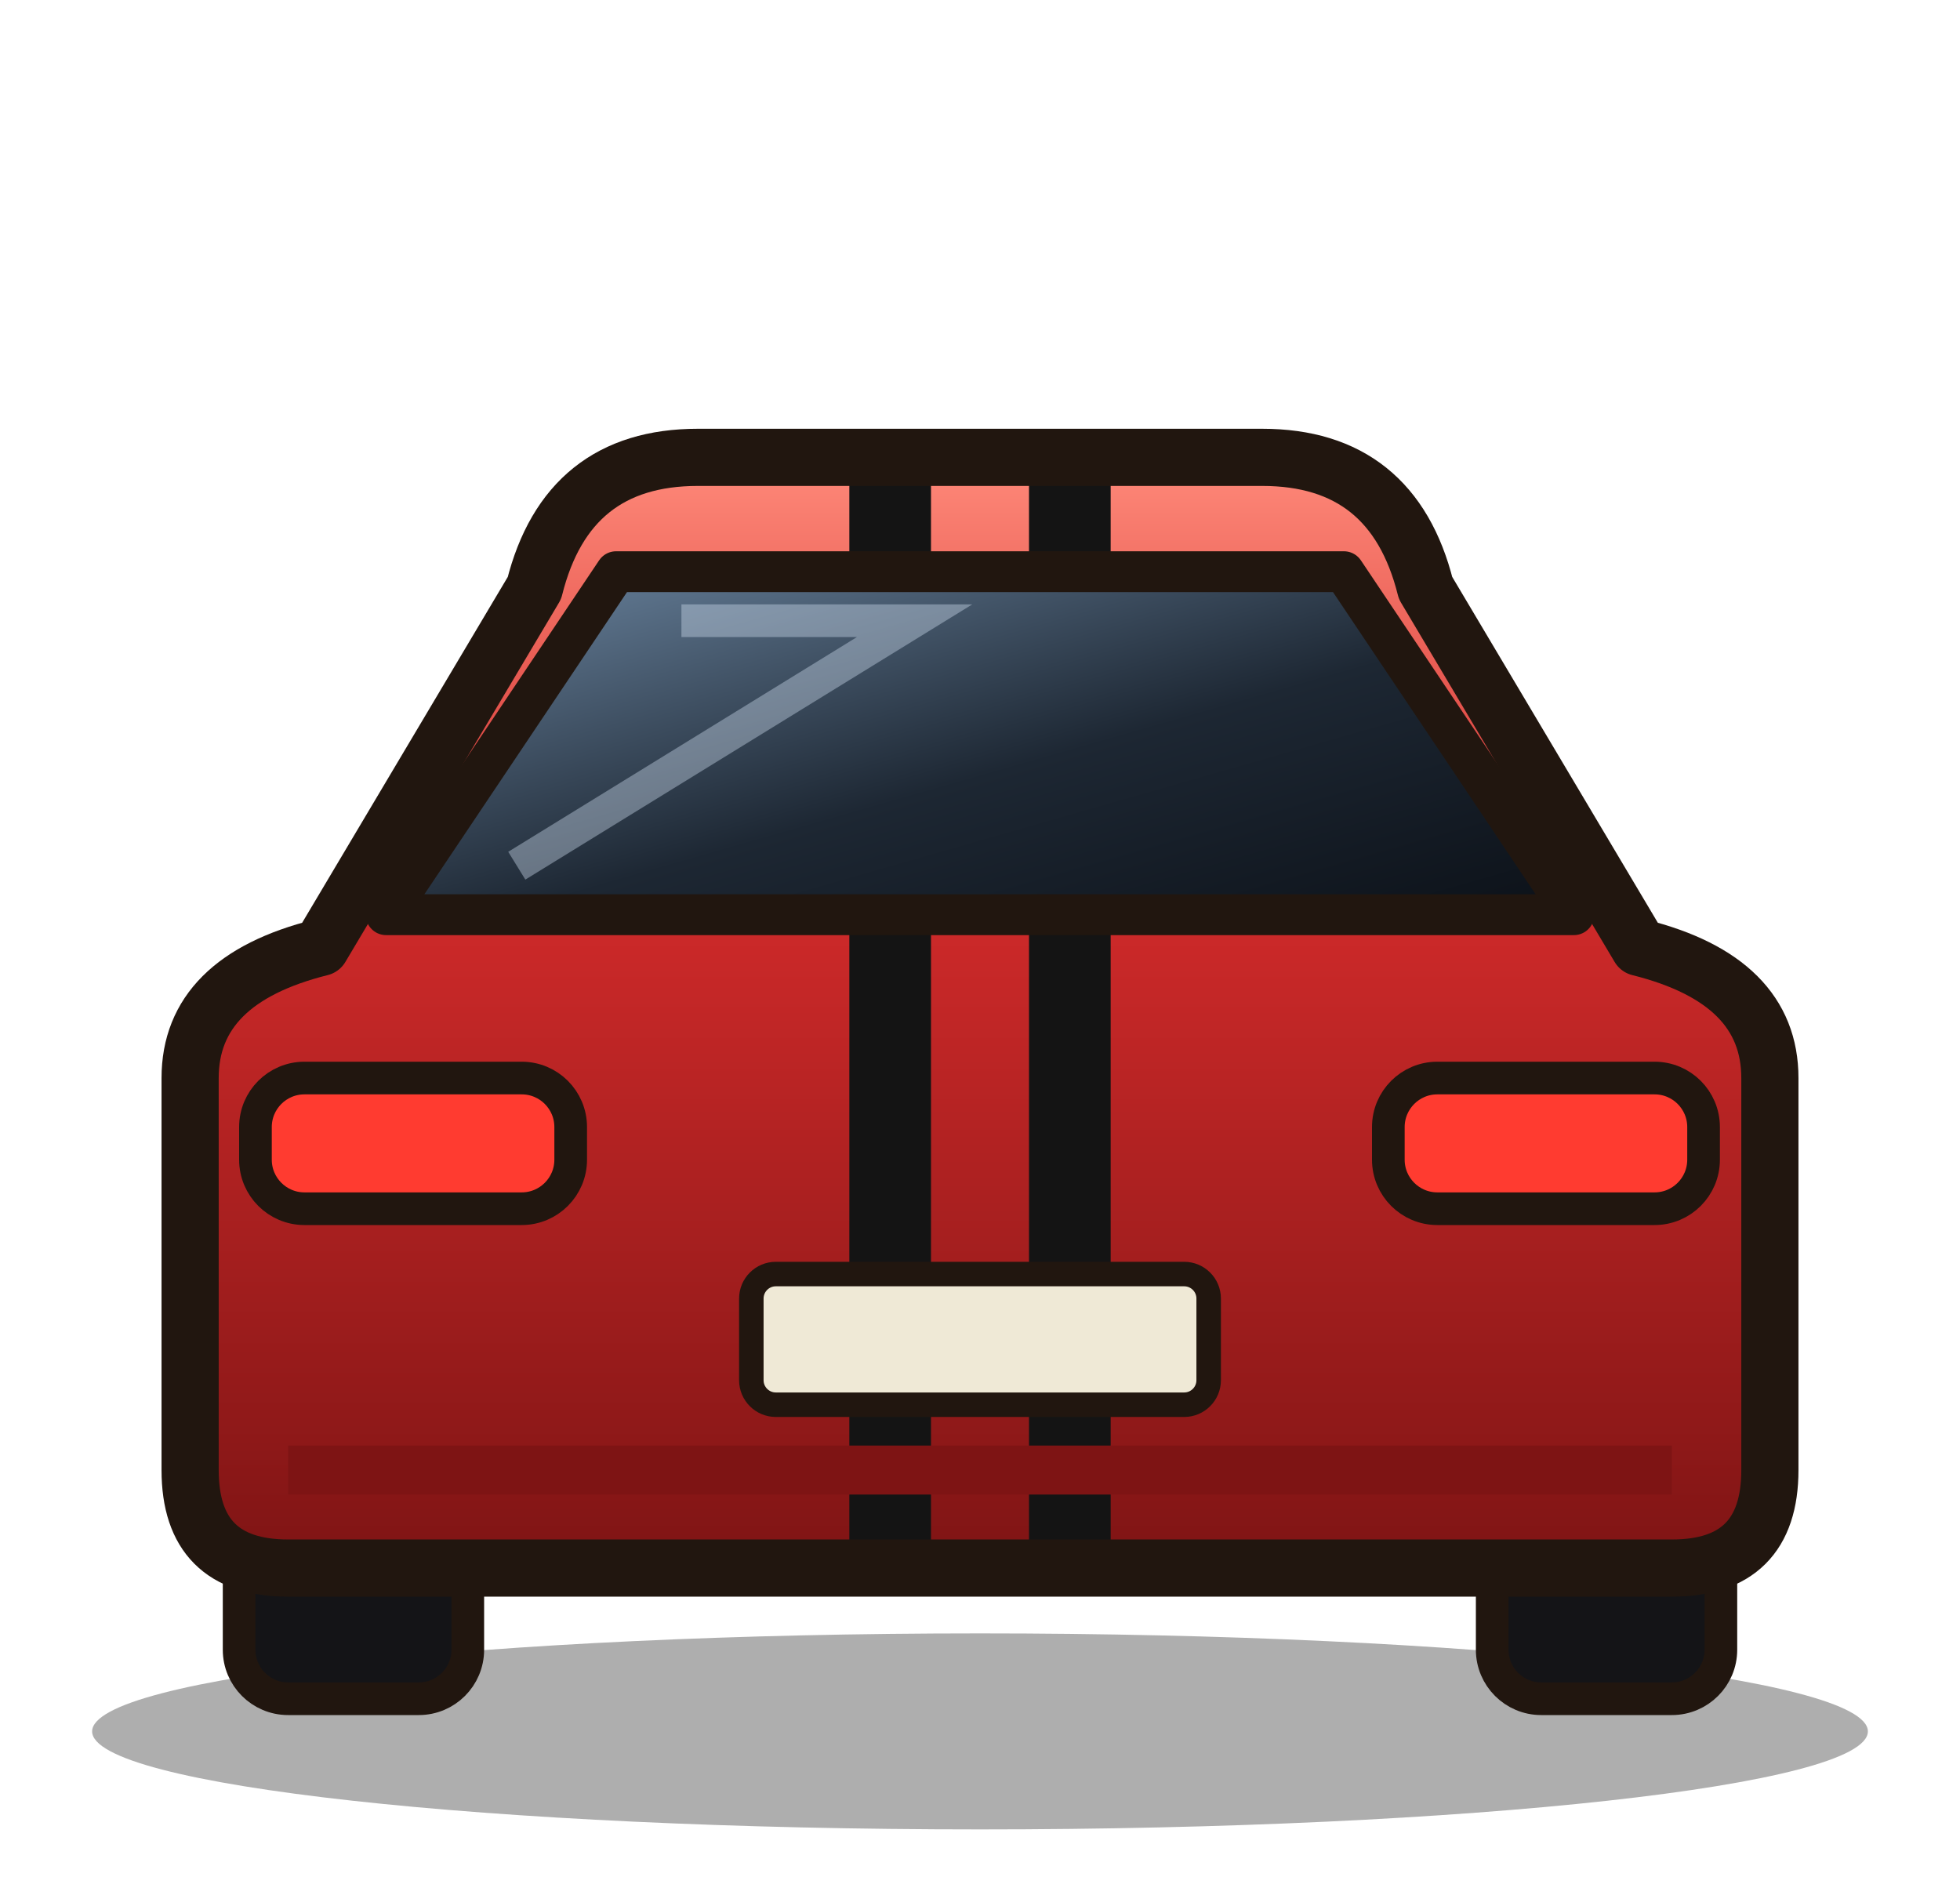
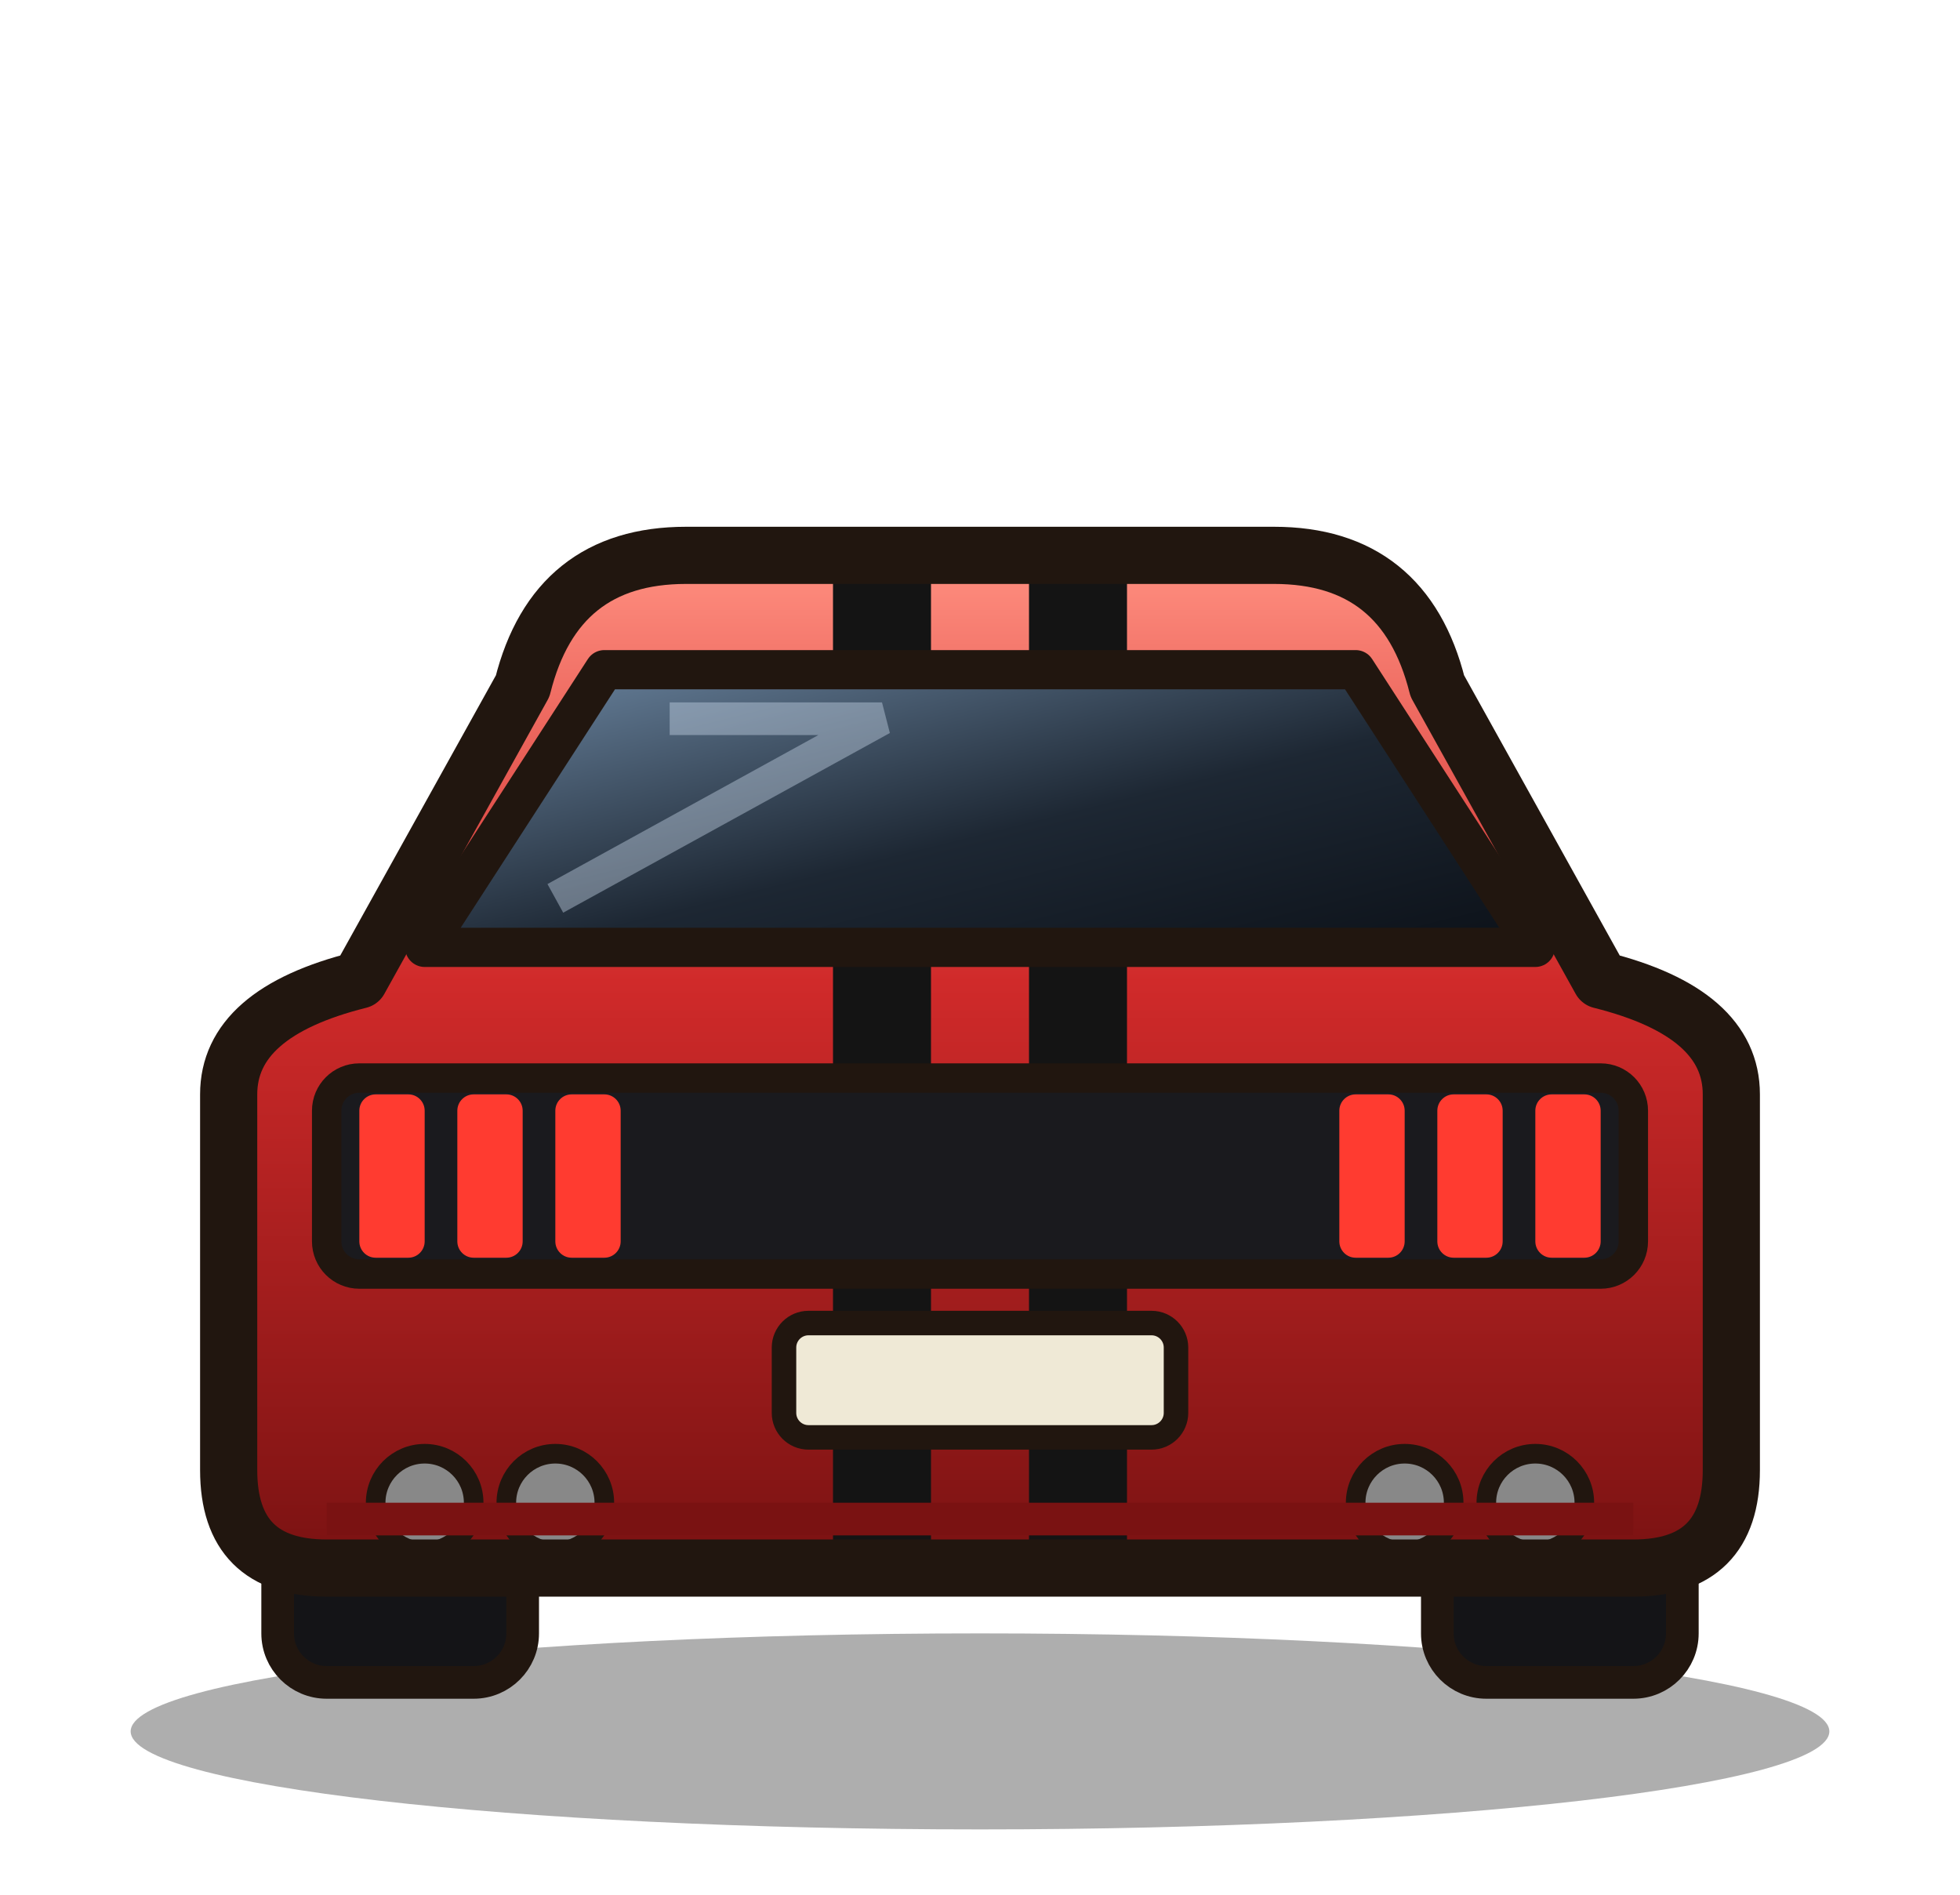
<svg xmlns="http://www.w3.org/2000/svg" viewBox="0 0 120 116" width="120" height="116">
  <defs>
    <linearGradient id="hmustang" x1="0" y1="0" x2="0" y2="1">
-       <stop offset="0" stop-color="#ff8a7a" />
-       <stop offset=".4" stop-color="#cf2a2a" />
-       <stop offset="1" stop-color="#7e1414" />
+       <stop offset="0" stop-color="#ff8f80" />
+       <stop offset=".42" stop-color="#d02a2a" />
+       <stop offset="1" stop-color="#7a1212" />
    </linearGradient>
    <linearGradient id="vmustang" x1="0" y1="0" x2="1" y2="1">
      <stop offset="0" stop-color="#6f8aa6" />
      <stop offset=".55" stop-color="#1d2733" />
      <stop offset="1" stop-color="#0c1118" />
    </linearGradient>
    <clipPath id="fmustang">
-       <path d="M11.64 90 L11.64 66 Q11.64 60 19.64 58 L32.72 36 Q34.72 28 42.72 28 L77.28 28 Q85.28 28 87.28 36 L100.36 58 Q108.36 60 108.36 66 L108.36 90 Q108.36 96 102.36 96 L17.64 96 Q11.64 96 11.64 90 Z" />
+       <path d="M14 90 L14 67 Q14 62 22 60 L32 42 Q34 34 42 34 L78 34 Q86 34 88 42 L98 60 Q106 62 106 67 L106 90 Q106 96 100 96 L20 96 Q14 96 14 90 Z" />
    </clipPath>
  </defs>
-   <ellipse cx="60" cy="106" rx="54.36" ry="6" fill="#000" opacity=".32" />
-   <rect x="14.64" y="92" width="14" height="12" rx="3" fill="#141417" stroke="#21160f" stroke-width="2" />
-   <rect x="91.36" y="92" width="14" height="12" rx="3" fill="#141417" stroke="#21160f" stroke-width="2" />
-   <path d="M11.64 90 L11.64 66 Q11.64 60 19.64 58 L32.72 36 Q34.72 28 42.72 28 L77.28 28 Q85.28 28 87.28 36 L100.36 58 Q108.36 60 108.36 66 L108.36 90 Q108.36 96 102.36 96 L17.64 96 Q11.64 96 11.64 90 Z" fill="url(#hmustang)" />
+   <ellipse cx="60" cy="106" rx="52" ry="6" fill="#000" opacity=".32" />
+   <rect x="17" y="91" width="15" height="12" rx="3" fill="#141417" stroke="#21160f" stroke-width="2" />
+   <rect x="88" y="91" width="15" height="12" rx="3" fill="#141417" stroke="#21160f" stroke-width="2" />
+   <path d="M14 90 L14 67 Q14 62 22 60 L32 42 Q34 34 42 34 L78 34 Q86 34 88 42 L98 60 Q106 62 106 67 L106 90 Q106 96 100 96 L20 96 Q14 96 14 90 Z" fill="url(#hmustang)" />
  <g clip-path="url(#fmustang)">
-     <rect x="52" y="0" width="5" height="120" fill="#141414" />
-     <rect x="63" y="0" width="5" height="120" fill="#141414" />
+     <rect x="51" y="0" width="6" height="120" fill="#141414" />
+     <rect x="63" y="0" width="6" height="120" fill="#141414" />
  </g>
-   <path d="M37.72 35 L82.28 35 L96.36 56 L23.64 56 Z" fill="url(#vmustang)" stroke="#21160f" stroke-width="2.5" stroke-linejoin="round" />
-   <path d="M41.72 38 L56 38 L31.64 53" stroke="#cfe0f0" stroke-opacity=".4" stroke-width="2" fill="none" />
-   <rect x="15.64" y="66" width="19.3" height="8" rx="3" fill="#ff3b30" stroke="#21160f" stroke-width="2" />
-   <rect x="85.0" y="66" width="19.3" height="8" rx="3" fill="#ff3b30" stroke="#21160f" stroke-width="2" />
-   <rect x="46" y="78" width="28" height="8" rx="1.5" fill="#efe9d6" stroke="#21160f" stroke-width="1.5" />
-   <path d="M17.64 90 L102.36 90" stroke="#7e1414" stroke-width="3" />
-   <path d="M11.64 90 L11.64 66 Q11.64 60 19.64 58 L32.72 36 Q34.72 28 42.72 28 L77.28 28 Q85.28 28 87.28 36 L100.36 58 Q108.36 60 108.36 66 L108.36 90 Q108.36 96 102.36 96 L17.64 96 Q11.64 96 11.64 90 Z" fill="none" stroke="#21160f" stroke-width="3.5" stroke-linejoin="round" />
+   <path d="M37 41 L83 41 L94 58 L26 58 Z" fill="url(#vmustang)" stroke="#21160f" stroke-width="2.4" stroke-linejoin="round" />
+   <path d="M41 44 L54 44 L34 55" stroke="#cfe0f0" stroke-opacity=".4" stroke-width="2" fill="none" />
+   <rect x="20" y="66" width="80" height="12" rx="2" fill="#1a1a1e" stroke="#21160f" stroke-width="1.8" />
+   <rect x="22" y="67" width="4" height="10" rx="1" fill="#ff3b30" />
+   <rect x="28" y="67" width="4" height="10" rx="1" fill="#ff3b30" />
+   <rect x="34" y="67" width="4" height="10" rx="1" fill="#ff3b30" />
+   <rect x="94" y="67" width="4" height="10" rx="1" fill="#ff3b30" />
+   <rect x="88" y="67" width="4" height="10" rx="1" fill="#ff3b30" />
+   <rect x="82" y="67" width="4" height="10" rx="1" fill="#ff3b30" />
+   <rect x="48" y="81" width="24" height="7" rx="1.5" fill="#efe9d6" stroke="#21160f" stroke-width="1.5" />
+   <circle cx="26" cy="92" r="3" fill="#888" stroke="#21160f" stroke-width="1.2" />
+   <circle cx="34" cy="92" r="3" fill="#888" stroke="#21160f" stroke-width="1.2" />
+   <circle cx="94" cy="92" r="3" fill="#888" stroke="#21160f" stroke-width="1.2" />
+   <circle cx="86" cy="92" r="3" fill="#888" stroke="#21160f" stroke-width="1.2" />
+   <path d="M20 93 L100 93" stroke="#7a1212" stroke-width="2" />
+   <path d="M14 90 L14 67 Q14 62 22 60 L32 42 Q34 34 42 34 L78 34 Q86 34 88 42 L98 60 Q106 62 106 67 L106 90 Q106 96 100 96 L20 96 Q14 96 14 90 Z" fill="none" stroke="#21160f" stroke-width="3.5" stroke-linejoin="round" />
</svg>
